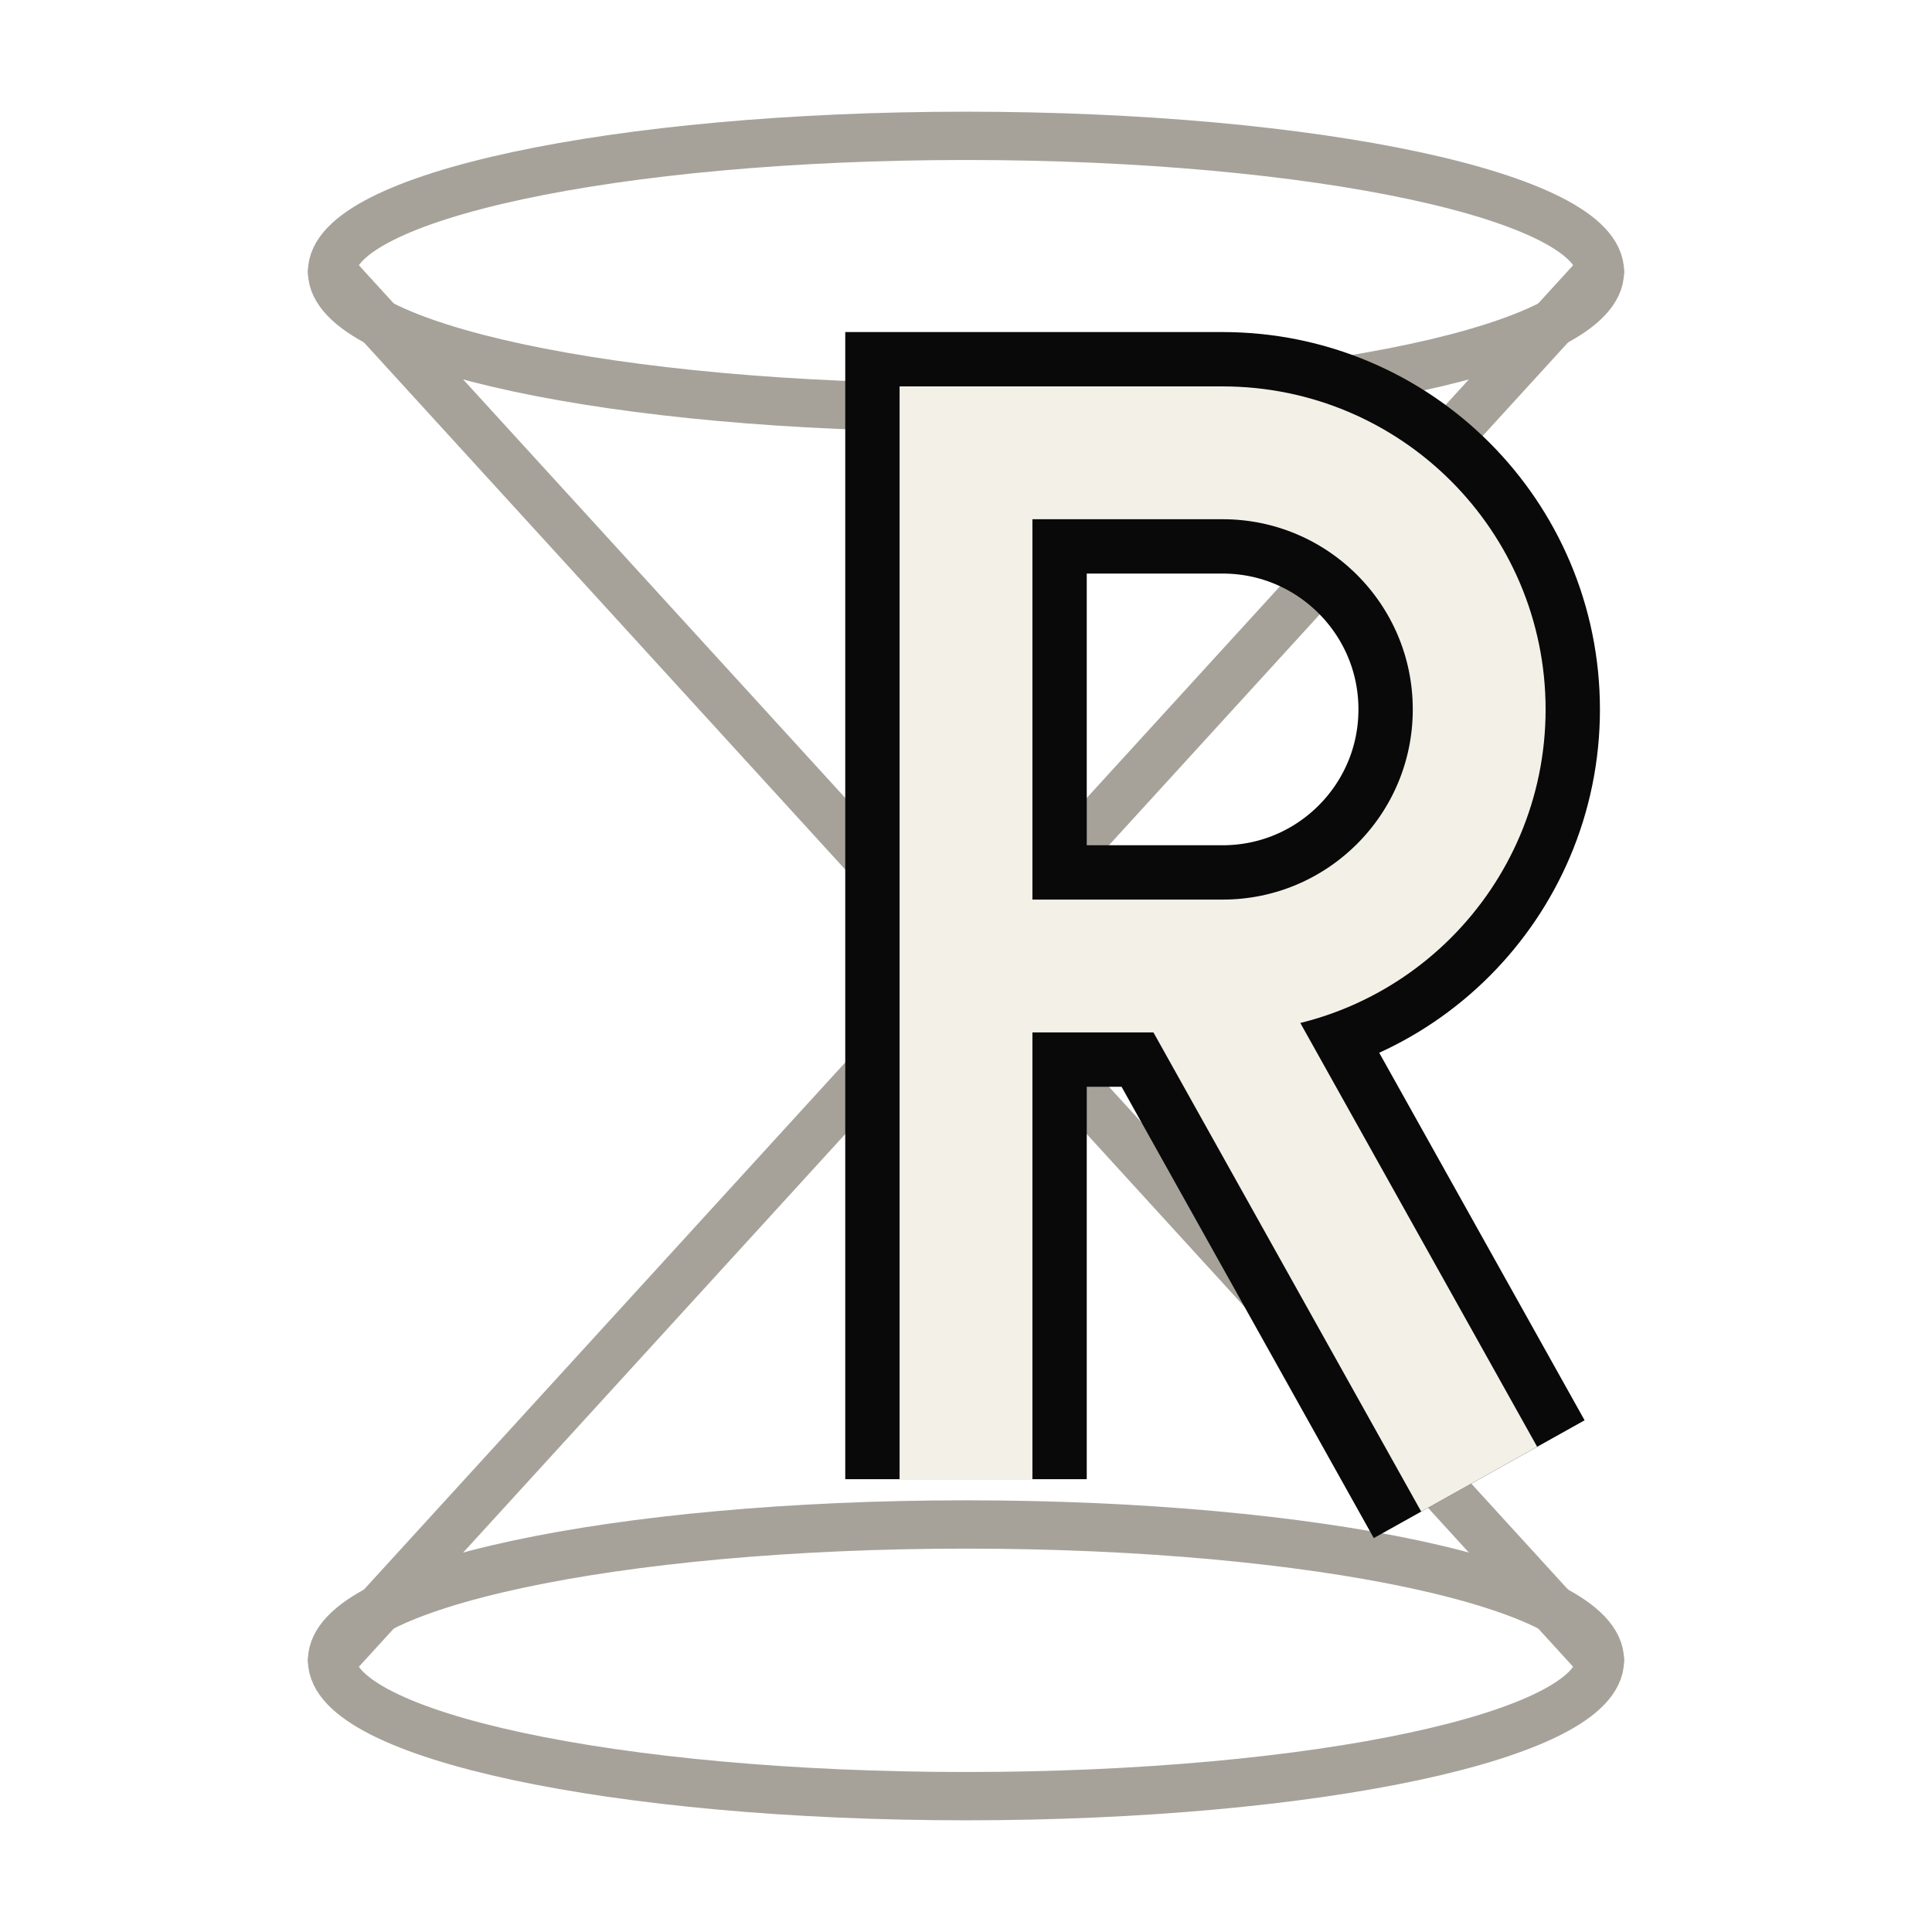
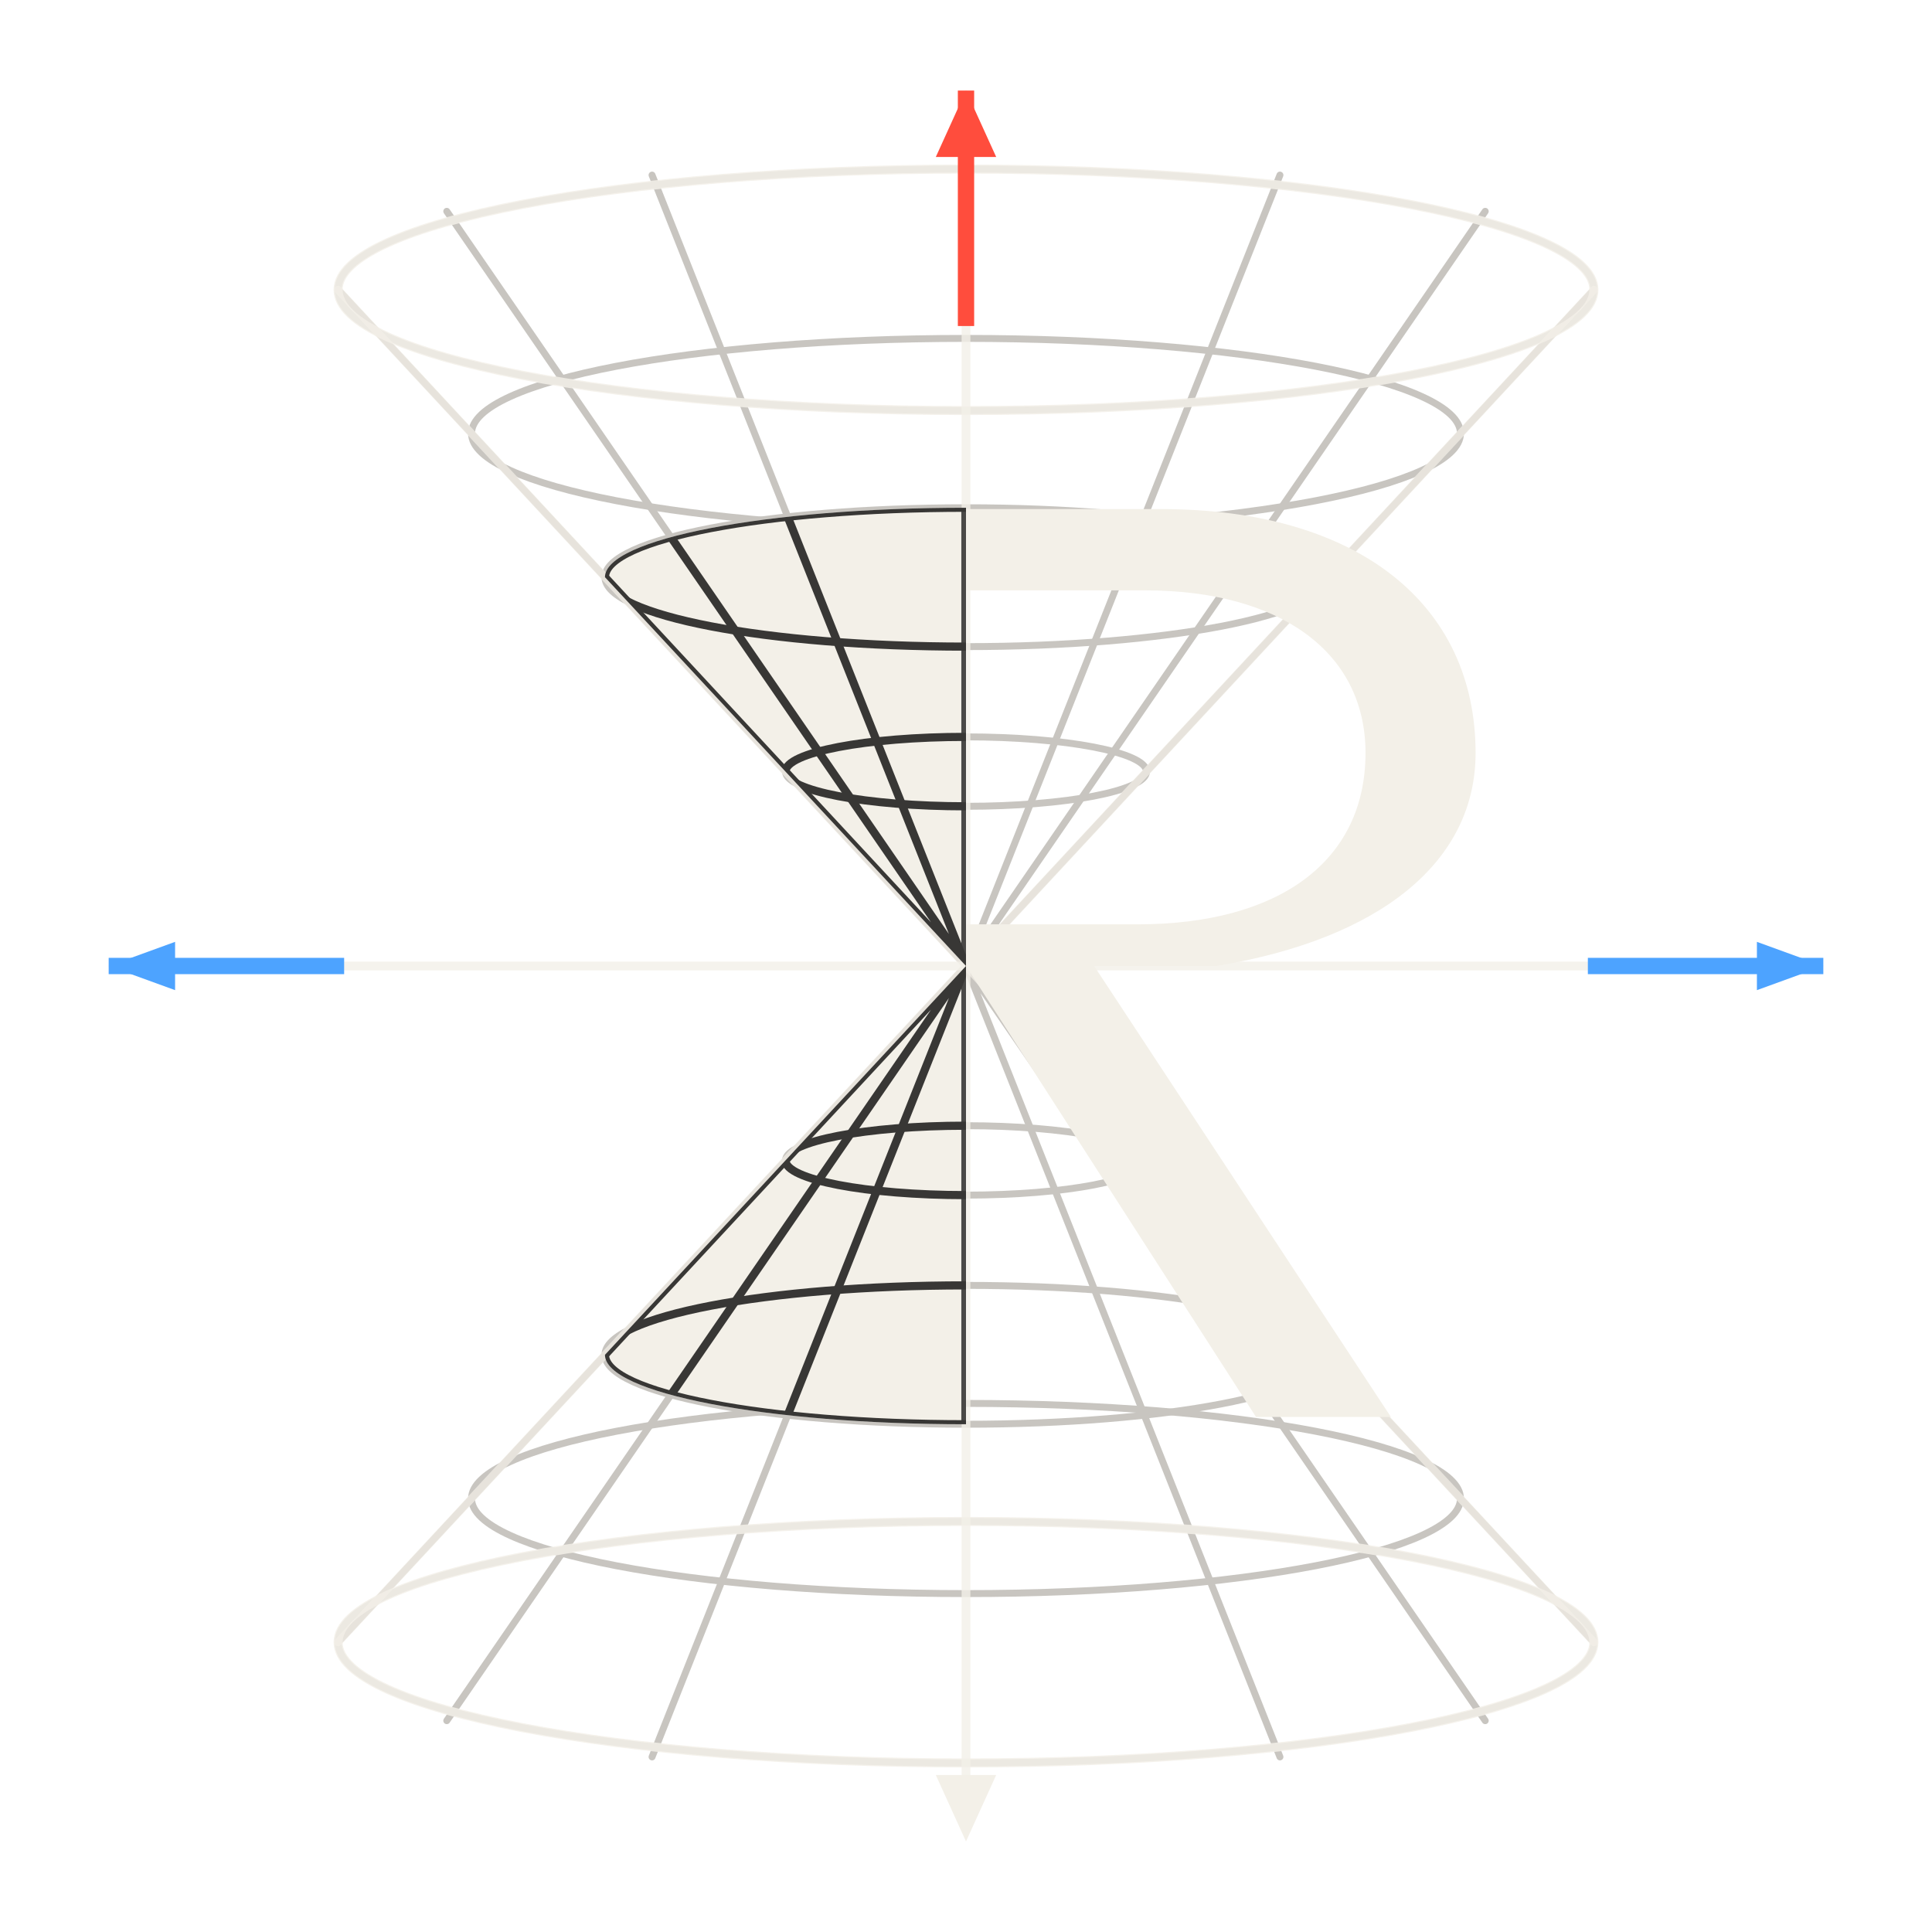
- <svg xmlns="http://www.w3.org/2000/svg" viewBox="0 0 64 64">
-   <g fill="none" stroke="#a6a29a" stroke-width="1.6" stroke-linecap="round">
-     <ellipse cx="32" cy="9" rx="21" ry="4.5" />
-     <ellipse cx="32" cy="55" rx="21" ry="4.5" />
-     <path d="M11 9L32 32L11 55M53 9L32 32L53 55" />
+ <svg xmlns="http://www.w3.org/2000/svg" viewBox="0 0 320 320">
+   <defs>
+     <clipPath id="cone-left-fill-clip">
+       <path d="M100.2 95.6C100.2 89.249 126.974 84.1 160 84.1V160Z" />
+       <path d="M160 160V235.9C126.974 235.9 100.2 230.751 100.2 224.4Z" />
+     </clipPath>
+   </defs>
+   <g fill="none" stroke-linecap="round">
+     <g stroke="#a6a29a" stroke-width="1.15" opacity=".62">
+       <ellipse cx="160" cy="48" rx="104" ry="20" />
+       <ellipse cx="160" cy="71.8" rx="81.9" ry="15.75" />
+       <ellipse cx="160" cy="95.6" rx="59.8" ry="11.5" />
+       <ellipse cx="160" cy="127.8" rx="29.9" ry="5.75" />
+       <ellipse cx="160" cy="192.2" rx="29.9" ry="5.75" />
+       <ellipse cx="160" cy="224.4" rx="59.8" ry="11.5" />
+       <ellipse cx="160" cy="248.2" rx="81.9" ry="15.75" />
+       <ellipse cx="160" cy="272" rx="104" ry="20" />
+       <path d="M56 48L160 160L56 272M264 48L160 160L264 272M74 35L160 160L74 285M108 29L160 160L108 291M212 29L160 160L212 291M246 35L160 160L246 285" />
+     </g>
+     <ellipse cx="160" cy="48" rx="104" ry="20" stroke="#f3f0e8" stroke-width="1.5" opacity=".84" />
+     <ellipse cx="160" cy="272" rx="104" ry="20" stroke="#f3f0e8" stroke-width="1.5" opacity=".84" />
+     <path d="M56 48L160 160L56 272M264 48L160 160L264 272" stroke="#f3f0e8" stroke-width="1.3" opacity=".7" />
+     <path d="M160 21V299M25 160H295" stroke="#f3f0e8" stroke-width="1.45" opacity=".8" />
  </g>
-   <path d="M32 49V15H40.5a8.5 8.5 0 0 1 0 17H32M39.5 32L49 49" fill="none" stroke="#090909" stroke-width="8" />
-   <path d="M32 49V15H40.5a8.5 8.5 0 0 1 0 17H32M39.5 32L49 49" fill="none" stroke="#f3f0e8" stroke-width="4.4" />
+   <path d="M160 305L155 294H165Z" fill="#f3f0e8" />
+   <path d="M18 160L29 156V164Z" fill="#4da3ff" />
+   <path d="M302 160L291 156V164Z" fill="#4da3ff" />
+   <path d="M18 160H57" stroke="#4da3ff" stroke-width="2.7" />
+   <path d="M263 160H302" stroke="#4da3ff" stroke-width="2.7" />
+   <path d="M160 15L155 26H165Z" fill="#ff4d3d" />
+   <path d="M160 15V54" stroke="#ff4d3d" stroke-width="2.7" />
+   <g fill="#f3f0e8" transform="translate(160 160) scale(1.15) translate(-160 -160)">
+     <path d="M108 104C108 98.477 131.282 94 160 94V160Z" />
+     <path d="M160 160V226C131.282 226 108 221.523 108 216Z" />
+     <path fill-rule="evenodd" d="M160 94.192H188.096C216.409 94.192 233.395 107.85 233.395 129.313C233.395 144.922 219.805 156.097 196.024 160H160ZM160 105.899H185.832C205.084 105.899 217.54 114.68 217.54 129.313C217.54 144.922 205.084 154 184.699 154H160Z" />
+     <path d="M160 160H178.456L221.196 224.949H201.769Z" />
+   </g>
+   <g clip-path="url(#cone-left-fill-clip)" fill="none" stroke="#090909" stroke-width="1.35" stroke-linecap="round" opacity=".8">
+     <ellipse cx="160" cy="95.6" rx="59.8" ry="11.5" />
+     <ellipse cx="160" cy="127.8" rx="29.9" ry="5.75" />
+     <ellipse cx="160" cy="192.2" rx="29.9" ry="5.75" />
+     <ellipse cx="160" cy="224.4" rx="59.8" ry="11.5" />
+     <path d="M56 48L160 160L56 272M74 35L160 160L74 285M108 29L160 160L108 291" />
+     <path d="M160 21V299M25 160H160" stroke-width="1.55" opacity=".9" />
+   </g>
</svg>
